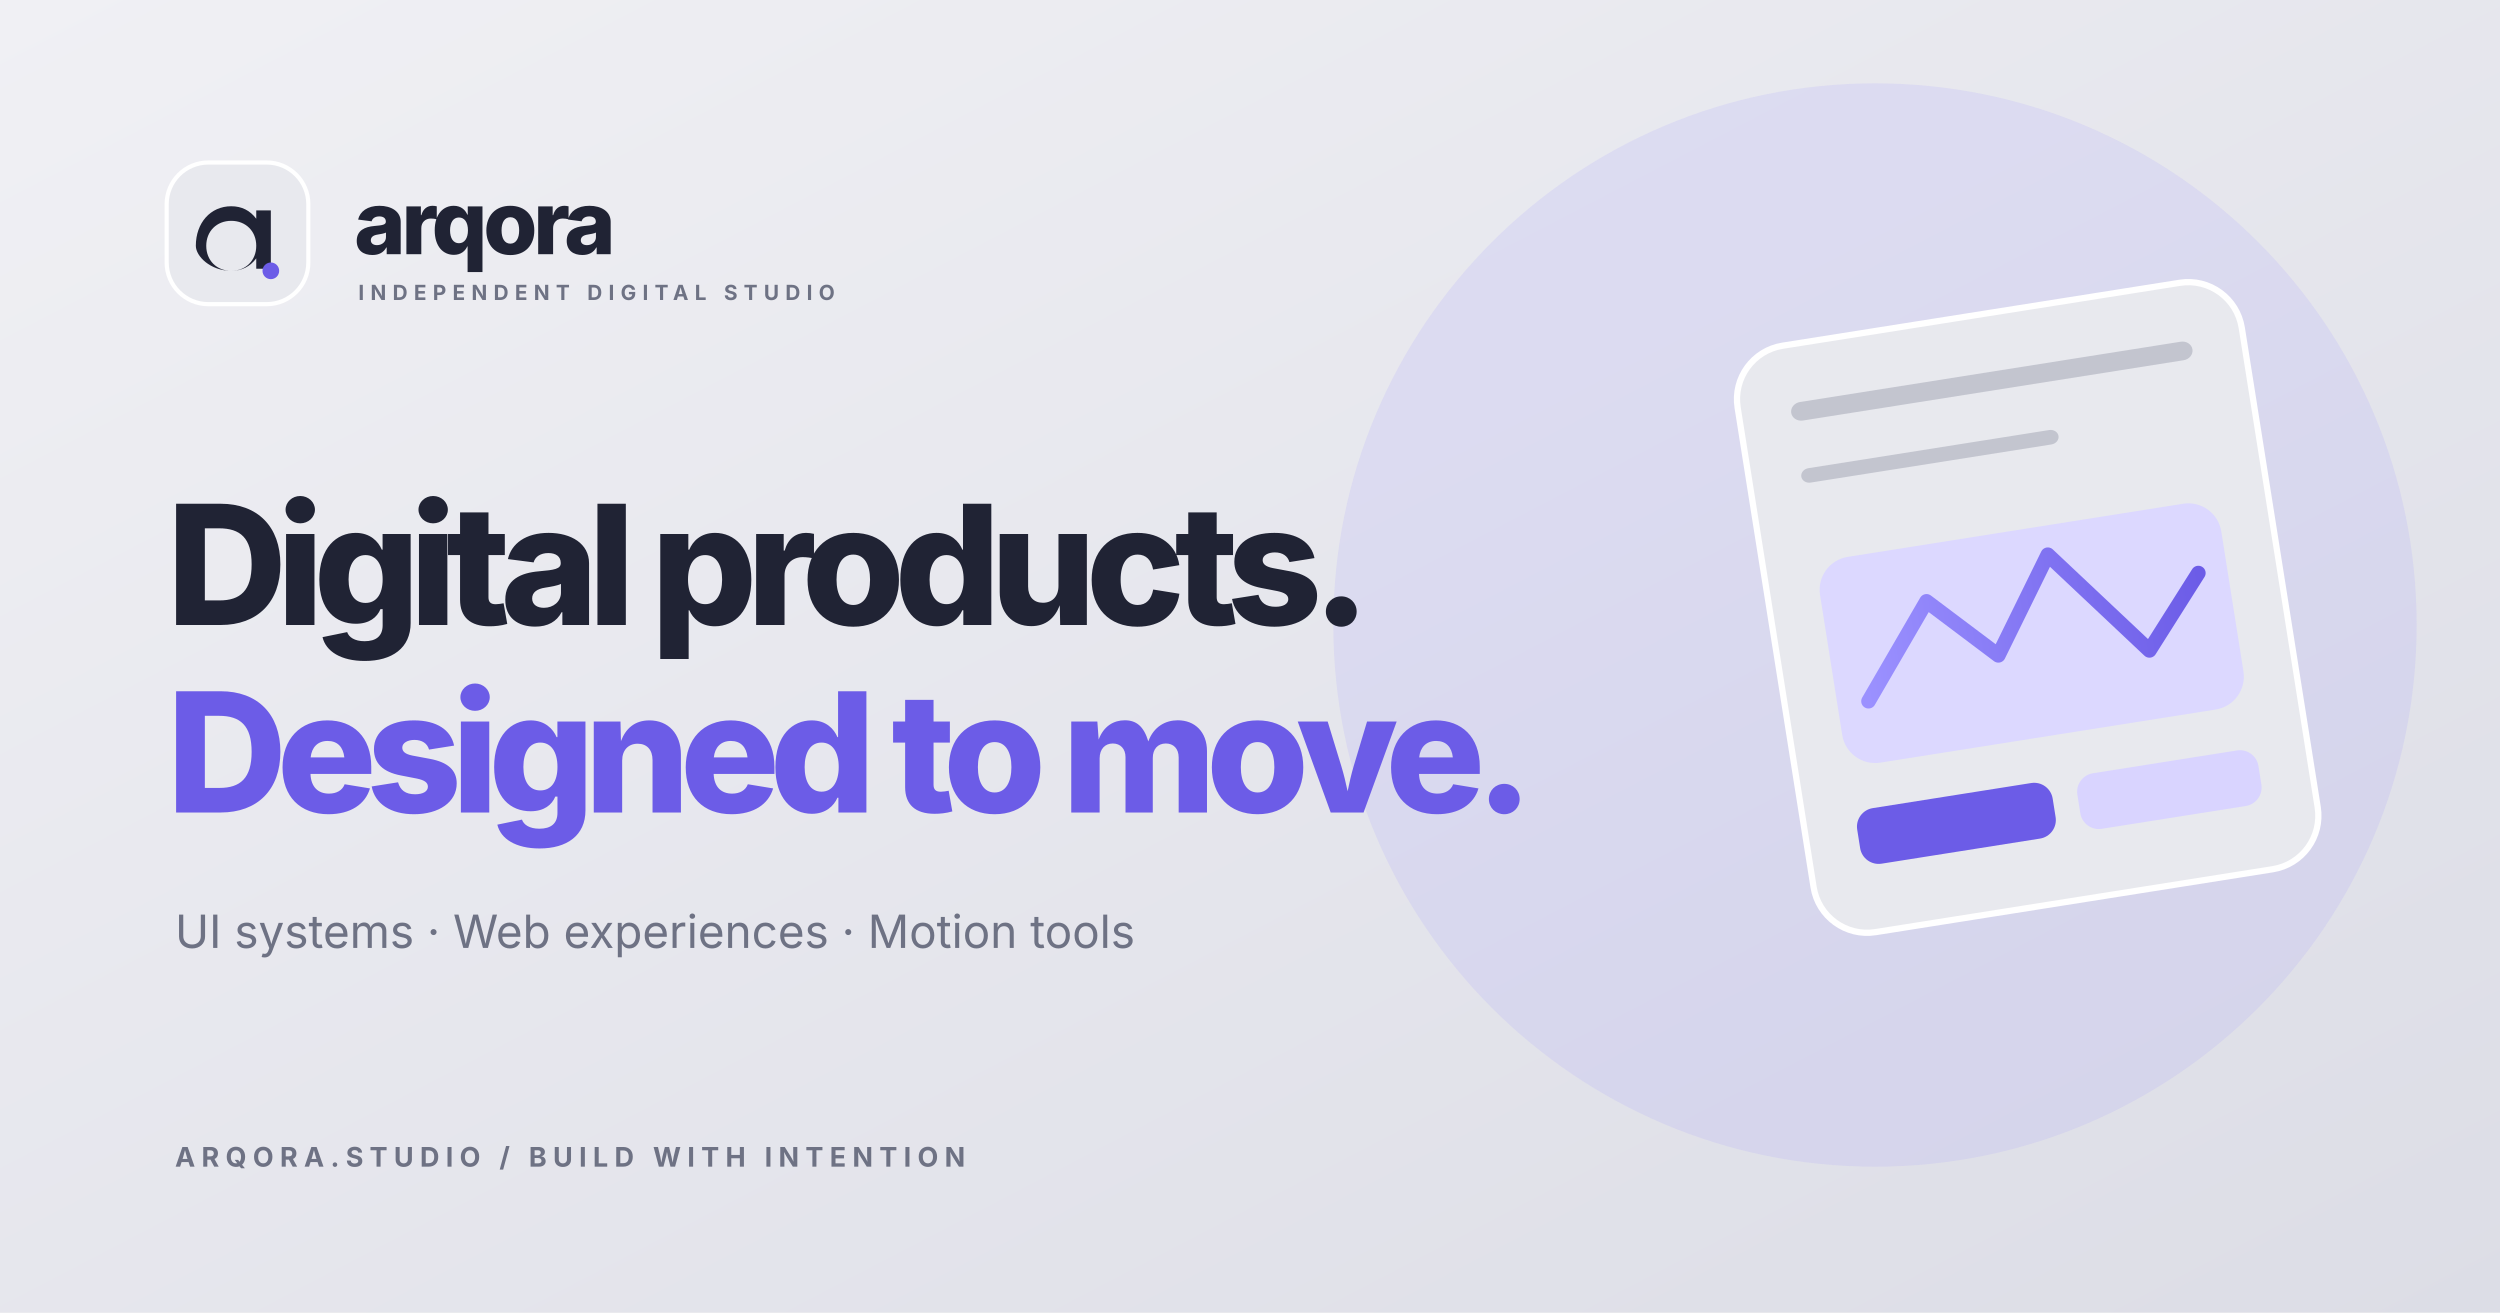
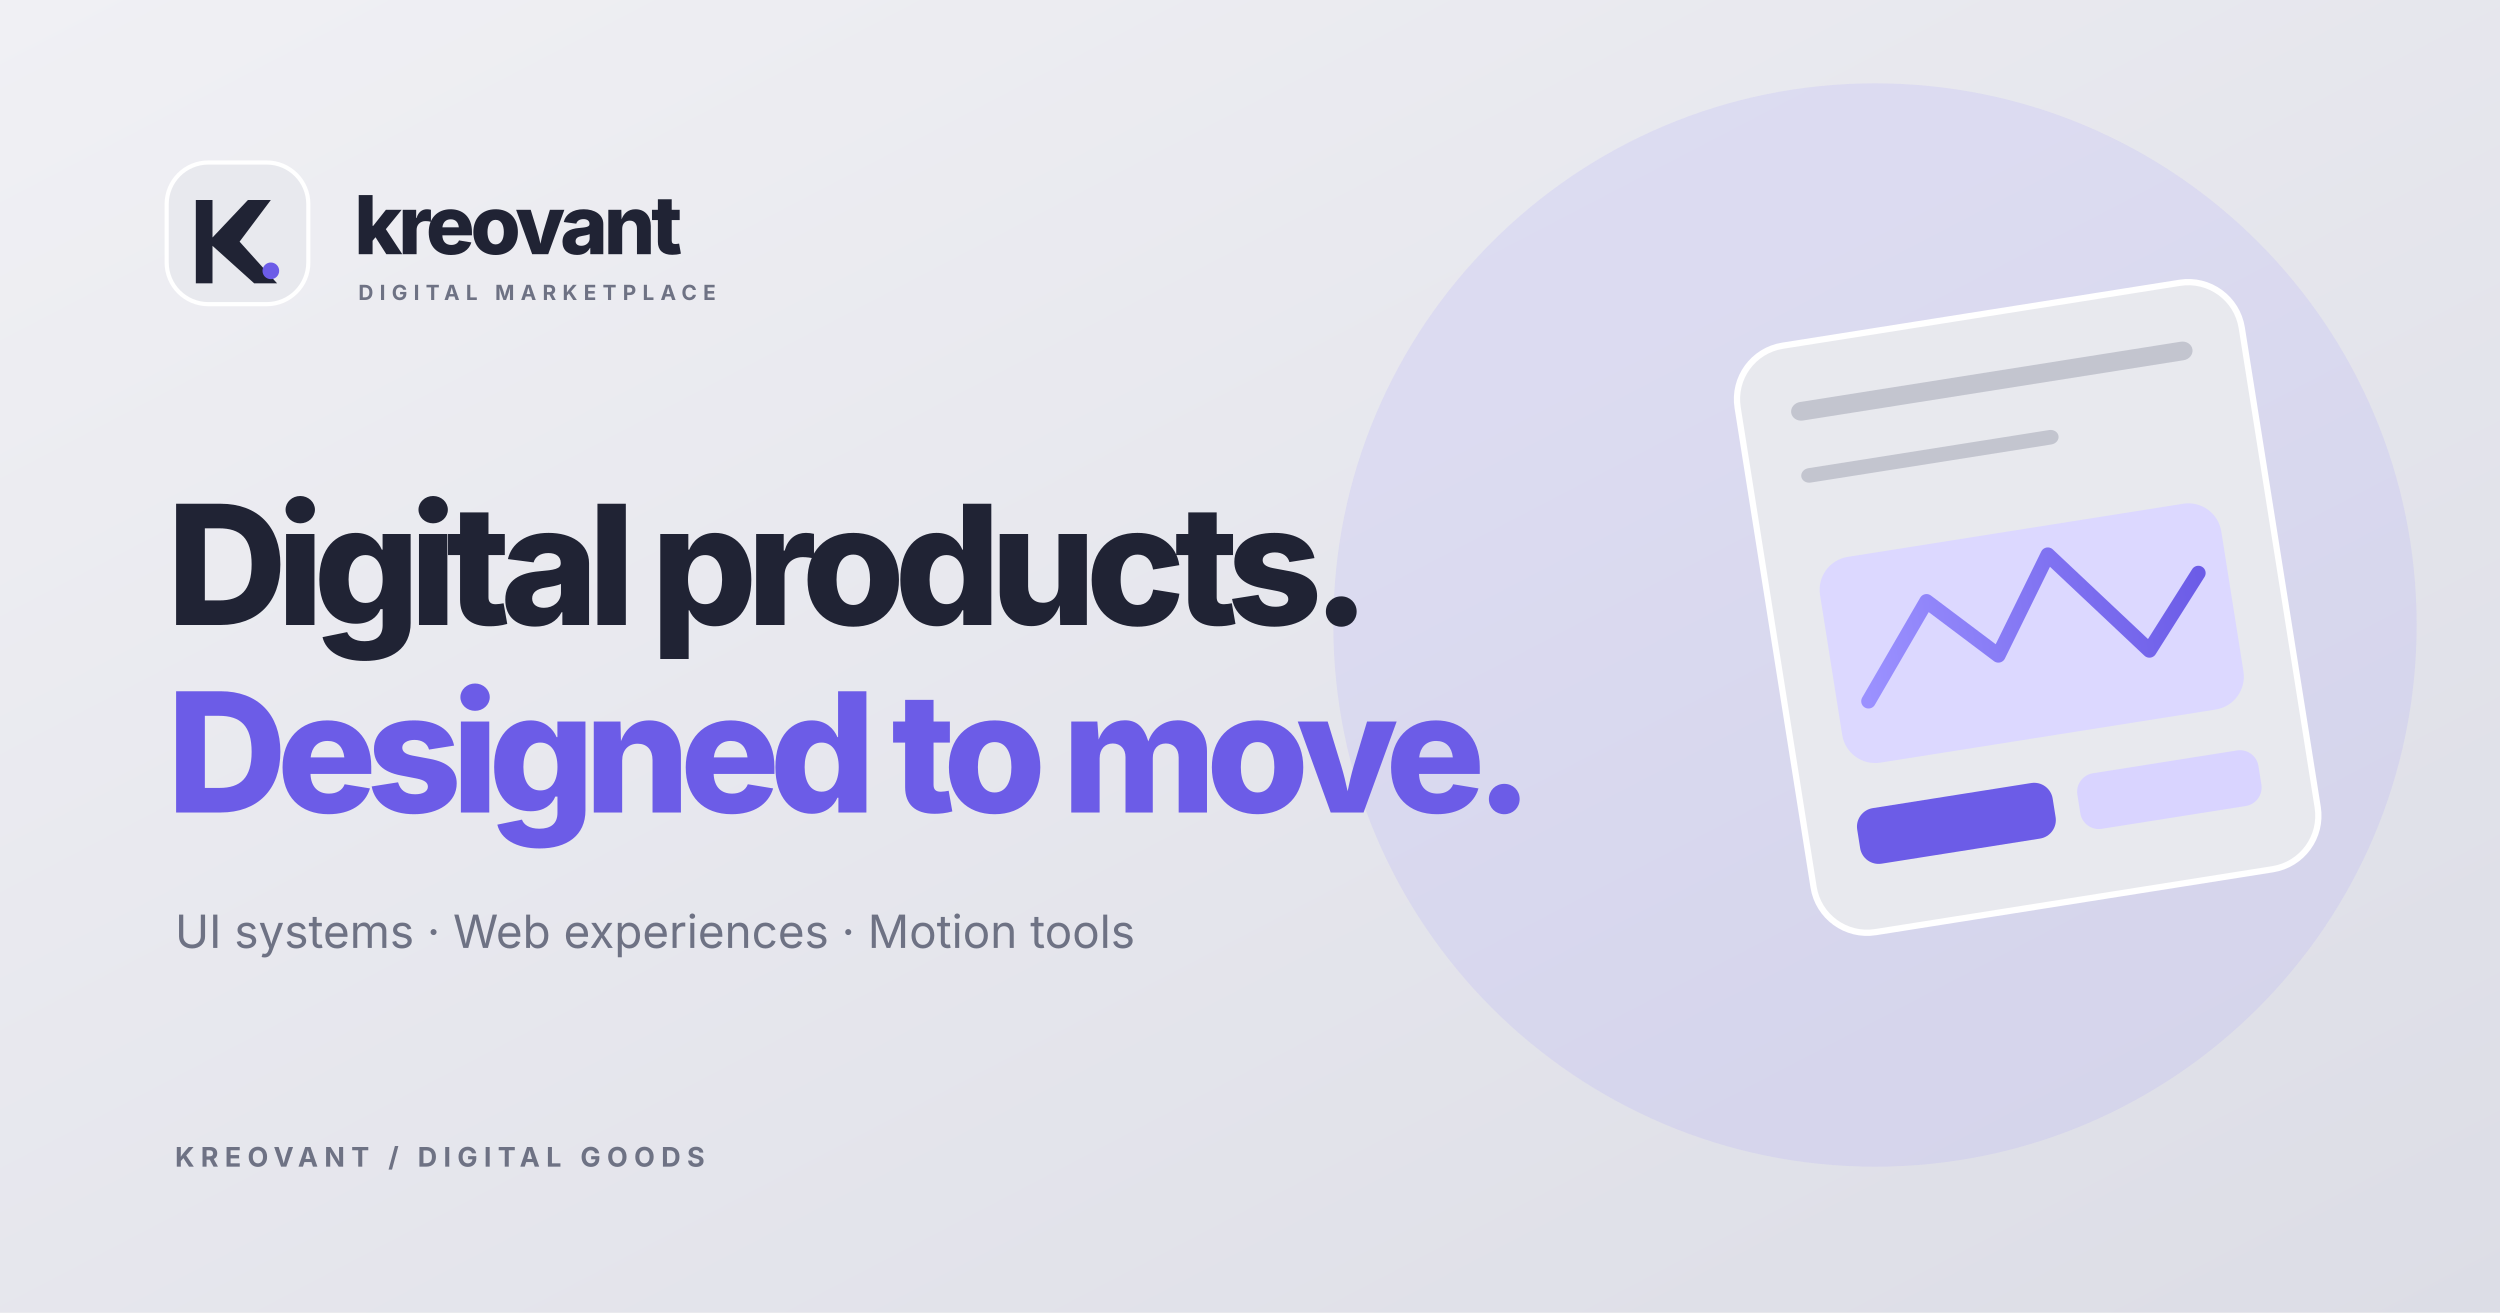
<svg xmlns="http://www.w3.org/2000/svg" viewBox="0 0 1200 630" role="img" aria-labelledby="title">
  <defs>
    <linearGradient id="g" x1="0" y1="0" x2="1" y2="1">
      <stop stop-color="#F0F0F4" />
      <stop offset="1" stop-color="#DCDDE6" />
    </linearGradient>
    <linearGradient id="p">
      <stop stop-color="#9B91FF" />
      <stop offset="1" stop-color="#6C5CE7" />
    </linearGradient>
  </defs>
  <rect width="1200" height="630" fill="url(#g)" />
  <circle cx="900" cy="300" r="260" fill="#9B91FF" opacity=".15" />
  <g transform="translate(80 78)">
    <rect width="68" height="68" rx="20" fill="#E8E9EE" stroke="#fff" stroke-width="2" />
-     <path d="M14 40c0-11 7-19 17-19 5 0 9 2 12 6v-4h7v28h-7v-5c-3 4-7 6-12 6-10 0-17-7-17-12Zm29 0c0-7-5-12-12-12s-12 5-12 12 5 12 12 12 12-5 12-12Z" fill="#202334" />
+     <path d="M14 18h8v18l17-18h11L35 38l18 20H42L22 40v18h-8z" fill="#202334" />
    <circle cx="50" cy="52" r="4" fill="#6C5CE7" />
-     <text x="90" y="44" font-family="Manrope, Inter, sans-serif" font-size="42" font-weight="800" fill="#202334" letter-spacing="-2">arqora</text>
-     <text x="92" y="66" font-family="Inter, sans-serif" font-size="10" font-weight="700" letter-spacing="3" fill="#6E7284">INDEPENDENT DIGITAL STUDIO</text>
+     <text x="90" y="44" font-family="Manrope, Inter, sans-serif" font-size="39" font-weight="800" fill="#202334" letter-spacing="-2">kreovant</text>
+     <text x="92" y="66" font-family="Inter, sans-serif" font-size="10" font-weight="700" letter-spacing="3" fill="#6E7284">DIGITAL MARKETPLACE</text>
  </g>
  <text x="80" y="300" font-family="Manrope, Inter, sans-serif" font-size="80" font-weight="800" letter-spacing="-5" fill="#202334">Digital products.</text>
  <text x="80" y="390" font-family="Manrope, Inter, sans-serif" font-size="80" font-weight="800" letter-spacing="-5" fill="#6C5CE7">Designed to move.</text>
  <text x="84" y="455" font-family="Inter, sans-serif" font-size="22" fill="#6E7284">UI systems · Web experiences · Motion tools</text>
  <g transform="translate(830 170) rotate(-9)">
    <rect width="245" height="285" rx="26" fill="#E8E9EE" stroke="#fff" stroke-width="3" />
    <rect x="25" y="28" width="195" height="9" rx="5" fill="#C3C5CF" />
    <rect x="25" y="60" width="125" height="7" rx="4" fill="#C3C5CF" />
    <rect x="25" y="105" width="195" height="100" rx="16" fill="#DCD8FF" />
    <path d="M40 175 75 132 105 163 136 119 177 172 206 139" fill="none" stroke="url(#p)" stroke-width="7" stroke-linecap="round" stroke-linejoin="round" />
    <rect x="25" y="226" width="95" height="27" rx="9" fill="#6C5CE7" />
    <rect x="132" y="226" width="88" height="27" rx="9" fill="#D9D4FF" />
  </g>
-   <text x="84" y="560" font-family="Inter, sans-serif" font-size="13" font-weight="700" letter-spacing="3" fill="#6E7284">ARQORA.STUDIO / BUILD WITH INTENTION</text>
+   <text x="84" y="560" font-family="Inter, sans-serif" font-size="13" font-weight="700" letter-spacing="3" fill="#6E7284">KREOVANT / DIGITAL GOODS</text>
</svg>
